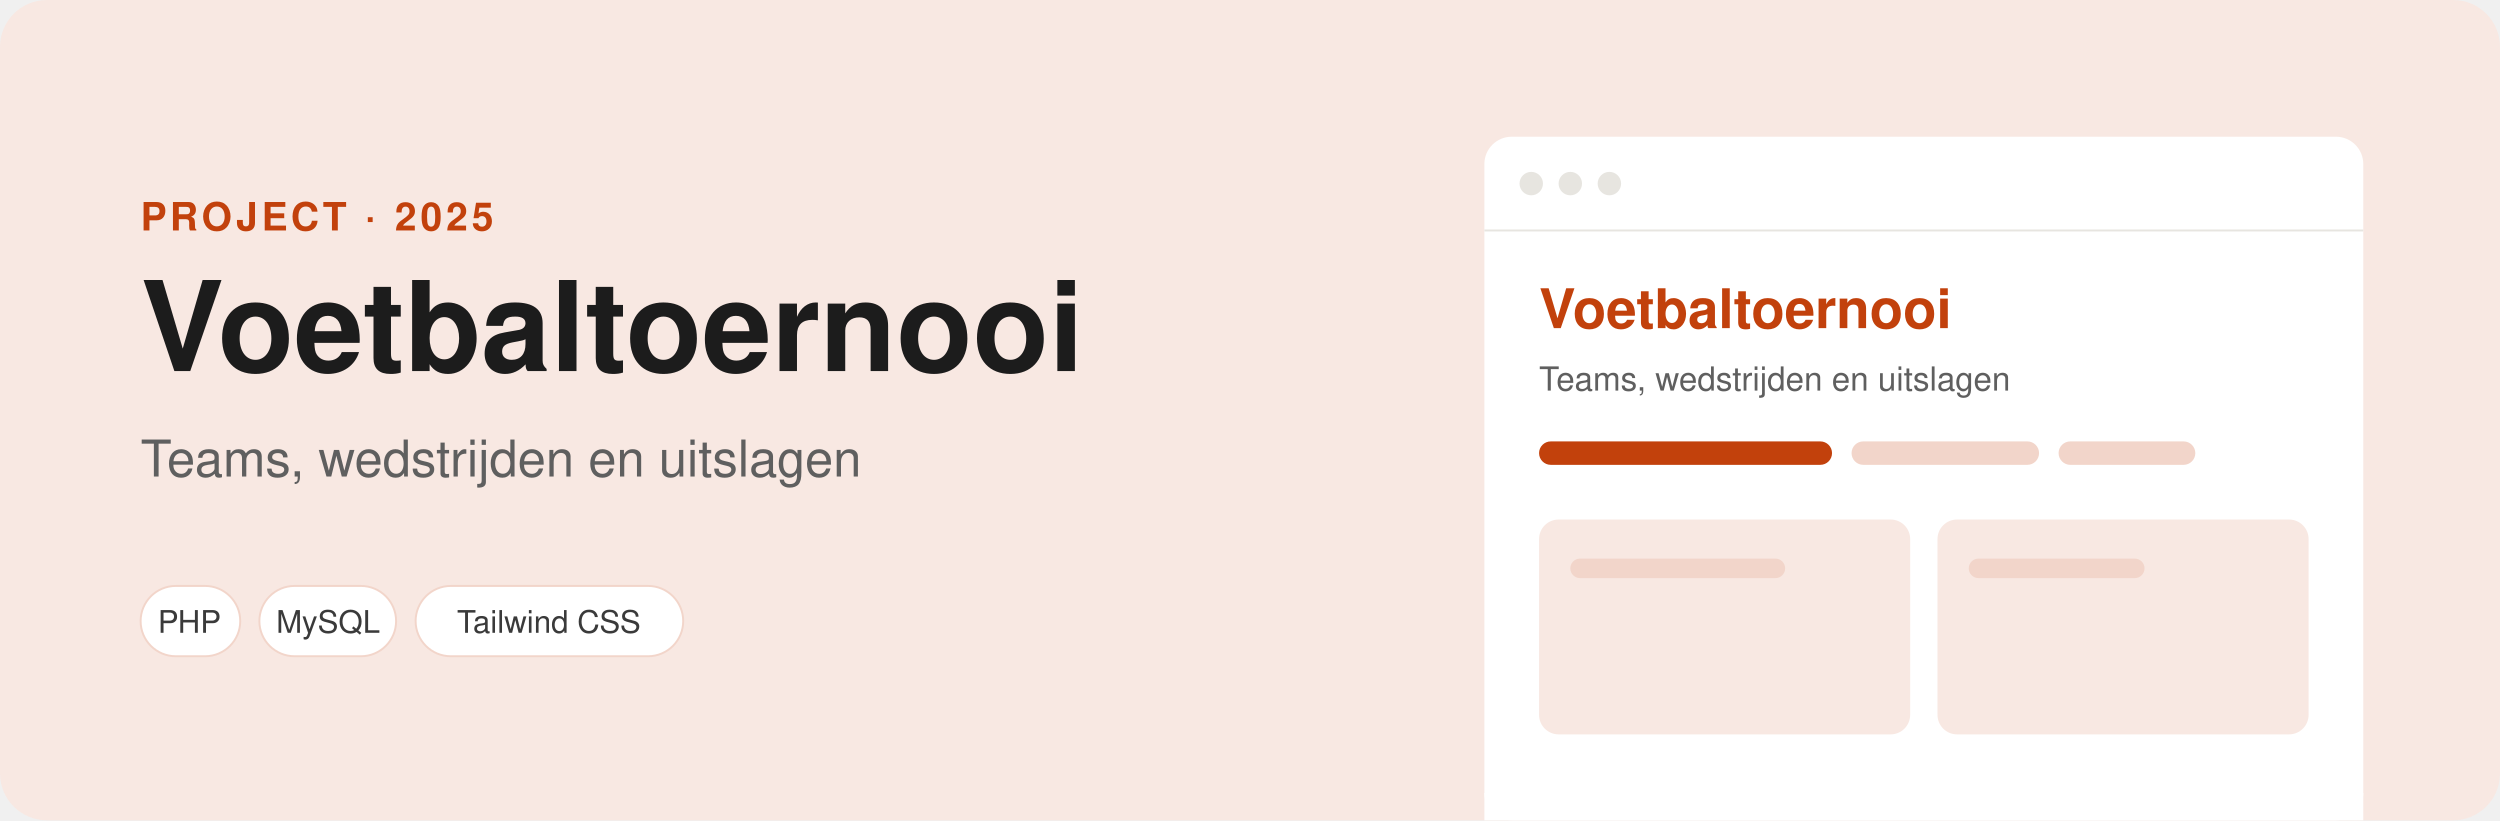
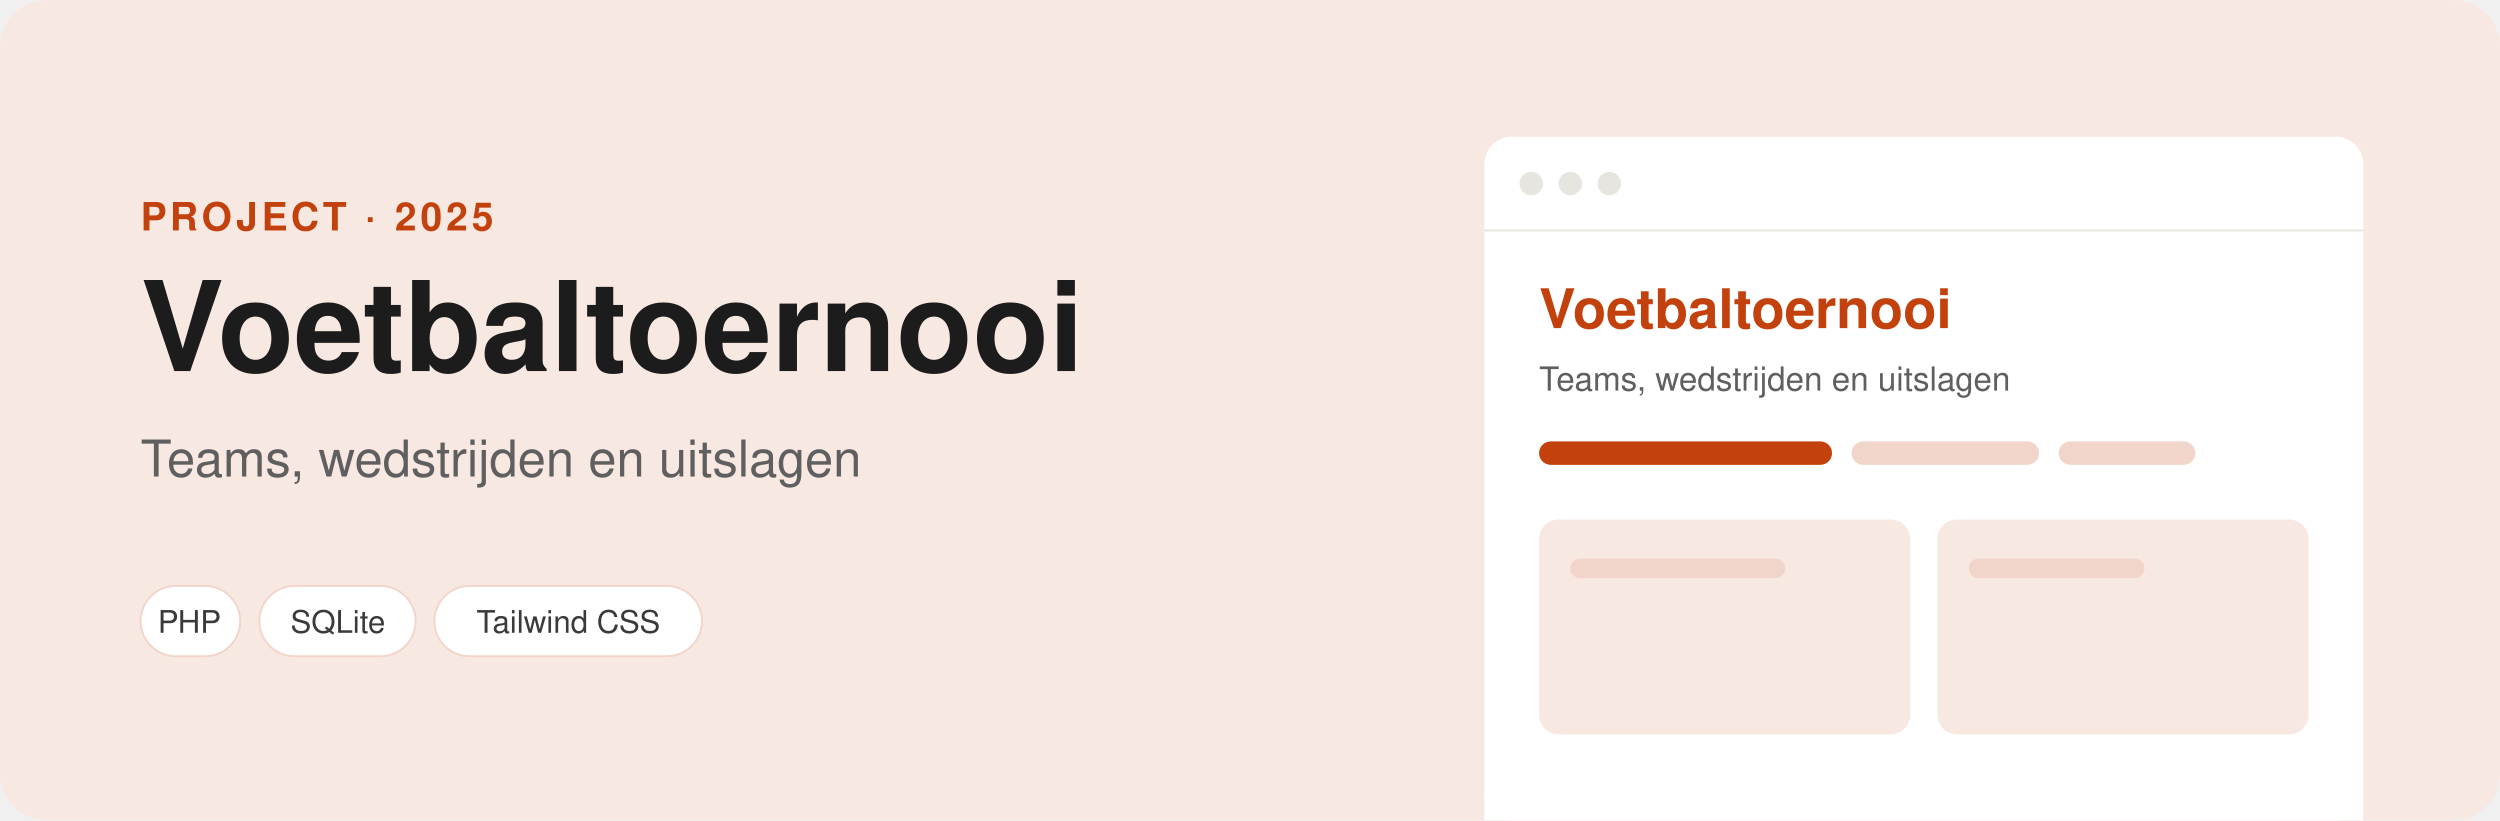
<svg xmlns="http://www.w3.org/2000/svg" width="1280" height="420" viewBox="0 0 1280 420" font-family="'Segoe UI', Helvetica, Arial, sans-serif">
  <rect width="1280" height="420" rx="24" fill="#f8e8e2" />
  <text x="72" y="118" font-size="20" font-weight="600" fill="#c2410c" letter-spacing="2">PROJECT · 2025</text>
  <text x="72" y="190" font-size="64" font-weight="700" fill="#1c1c1c">Voetbaltoernooi</text>
  <text x="72" y="244" font-size="26" fill="#5f5f5f">Teams, wedstrijden en uitslagen</text>
  <rect x="72" y="300" width="51" height="36" rx="18" fill="#fff" stroke="#f2d5ca" />
  <text x="97" y="324" text-anchor="middle" font-size="16" fill="#3a3a3a">PHP</text>
-   <rect x="132.8" y="300" width="70" height="36" rx="18" fill="#fff" stroke="#f2d5ca" />
-   <text x="168" y="324" text-anchor="middle" font-size="16" fill="#3a3a3a">MySQL</text>
-   <rect x="212.8" y="300" width="137" height="36" rx="18" fill="#fff" stroke="#f2d5ca" />
-   <text x="281" y="324" text-anchor="middle" font-size="16" fill="#3a3a3a">Tailwind CSS</text>
+   <rect x="132.8" y="300" width="80" height="36" rx="18" fill="#fff" stroke="#f2d5ca" />
+   <text x="173" y="324" text-anchor="middle" font-size="16" fill="#3a3a3a">SQLite</text>
+   <rect x="222.4" y="300" width="137" height="36" rx="18" fill="#fff" stroke="#f2d5ca" />
+   <text x="291" y="324" text-anchor="middle" font-size="16" fill="#3a3a3a">Tailwind CSS</text>
  <g transform="translate(760 70)">
    <rect width="450" height="350" rx="14" fill="#fff" />
    <rect y="336" width="450" height="14" fill="#fff" />
    <circle cx="24" cy="24" r="6" fill="#e7e5e0" />
    <circle cx="44" cy="24" r="6" fill="#e7e5e0" />
    <circle cx="64" cy="24" r="6" fill="#e7e5e0" />
    <line x1="0" y1="48" x2="450" y2="48" stroke="#e7e5e0" />
    <text x="28" y="98" font-size="28" font-weight="700" fill="#c2410c">Voetbaltoernooi</text>
    <text x="28" y="130" font-size="17" fill="#5f5f5f">Teams, wedstrijden en uitslagen</text>
    <rect x="28" y="156" width="150" height="12" rx="6" fill="#c2410c" />
    <rect x="188" y="156" width="96" height="12" rx="6" fill="#f2d5ca" />
    <rect x="294" y="156" width="70" height="12" rx="6" fill="#f2d5ca" />
    <rect x="28" y="196" width="190" height="110" rx="10" fill="#f8e8e2" />
    <rect x="232" y="196" width="190" height="110" rx="10" fill="#f8e8e2" />
    <rect x="44" y="216" width="110" height="10" rx="5" fill="#f2d5ca" />
    <rect x="248" y="216" width="90" height="10" rx="5" fill="#f2d5ca" />
  </g>
</svg>
